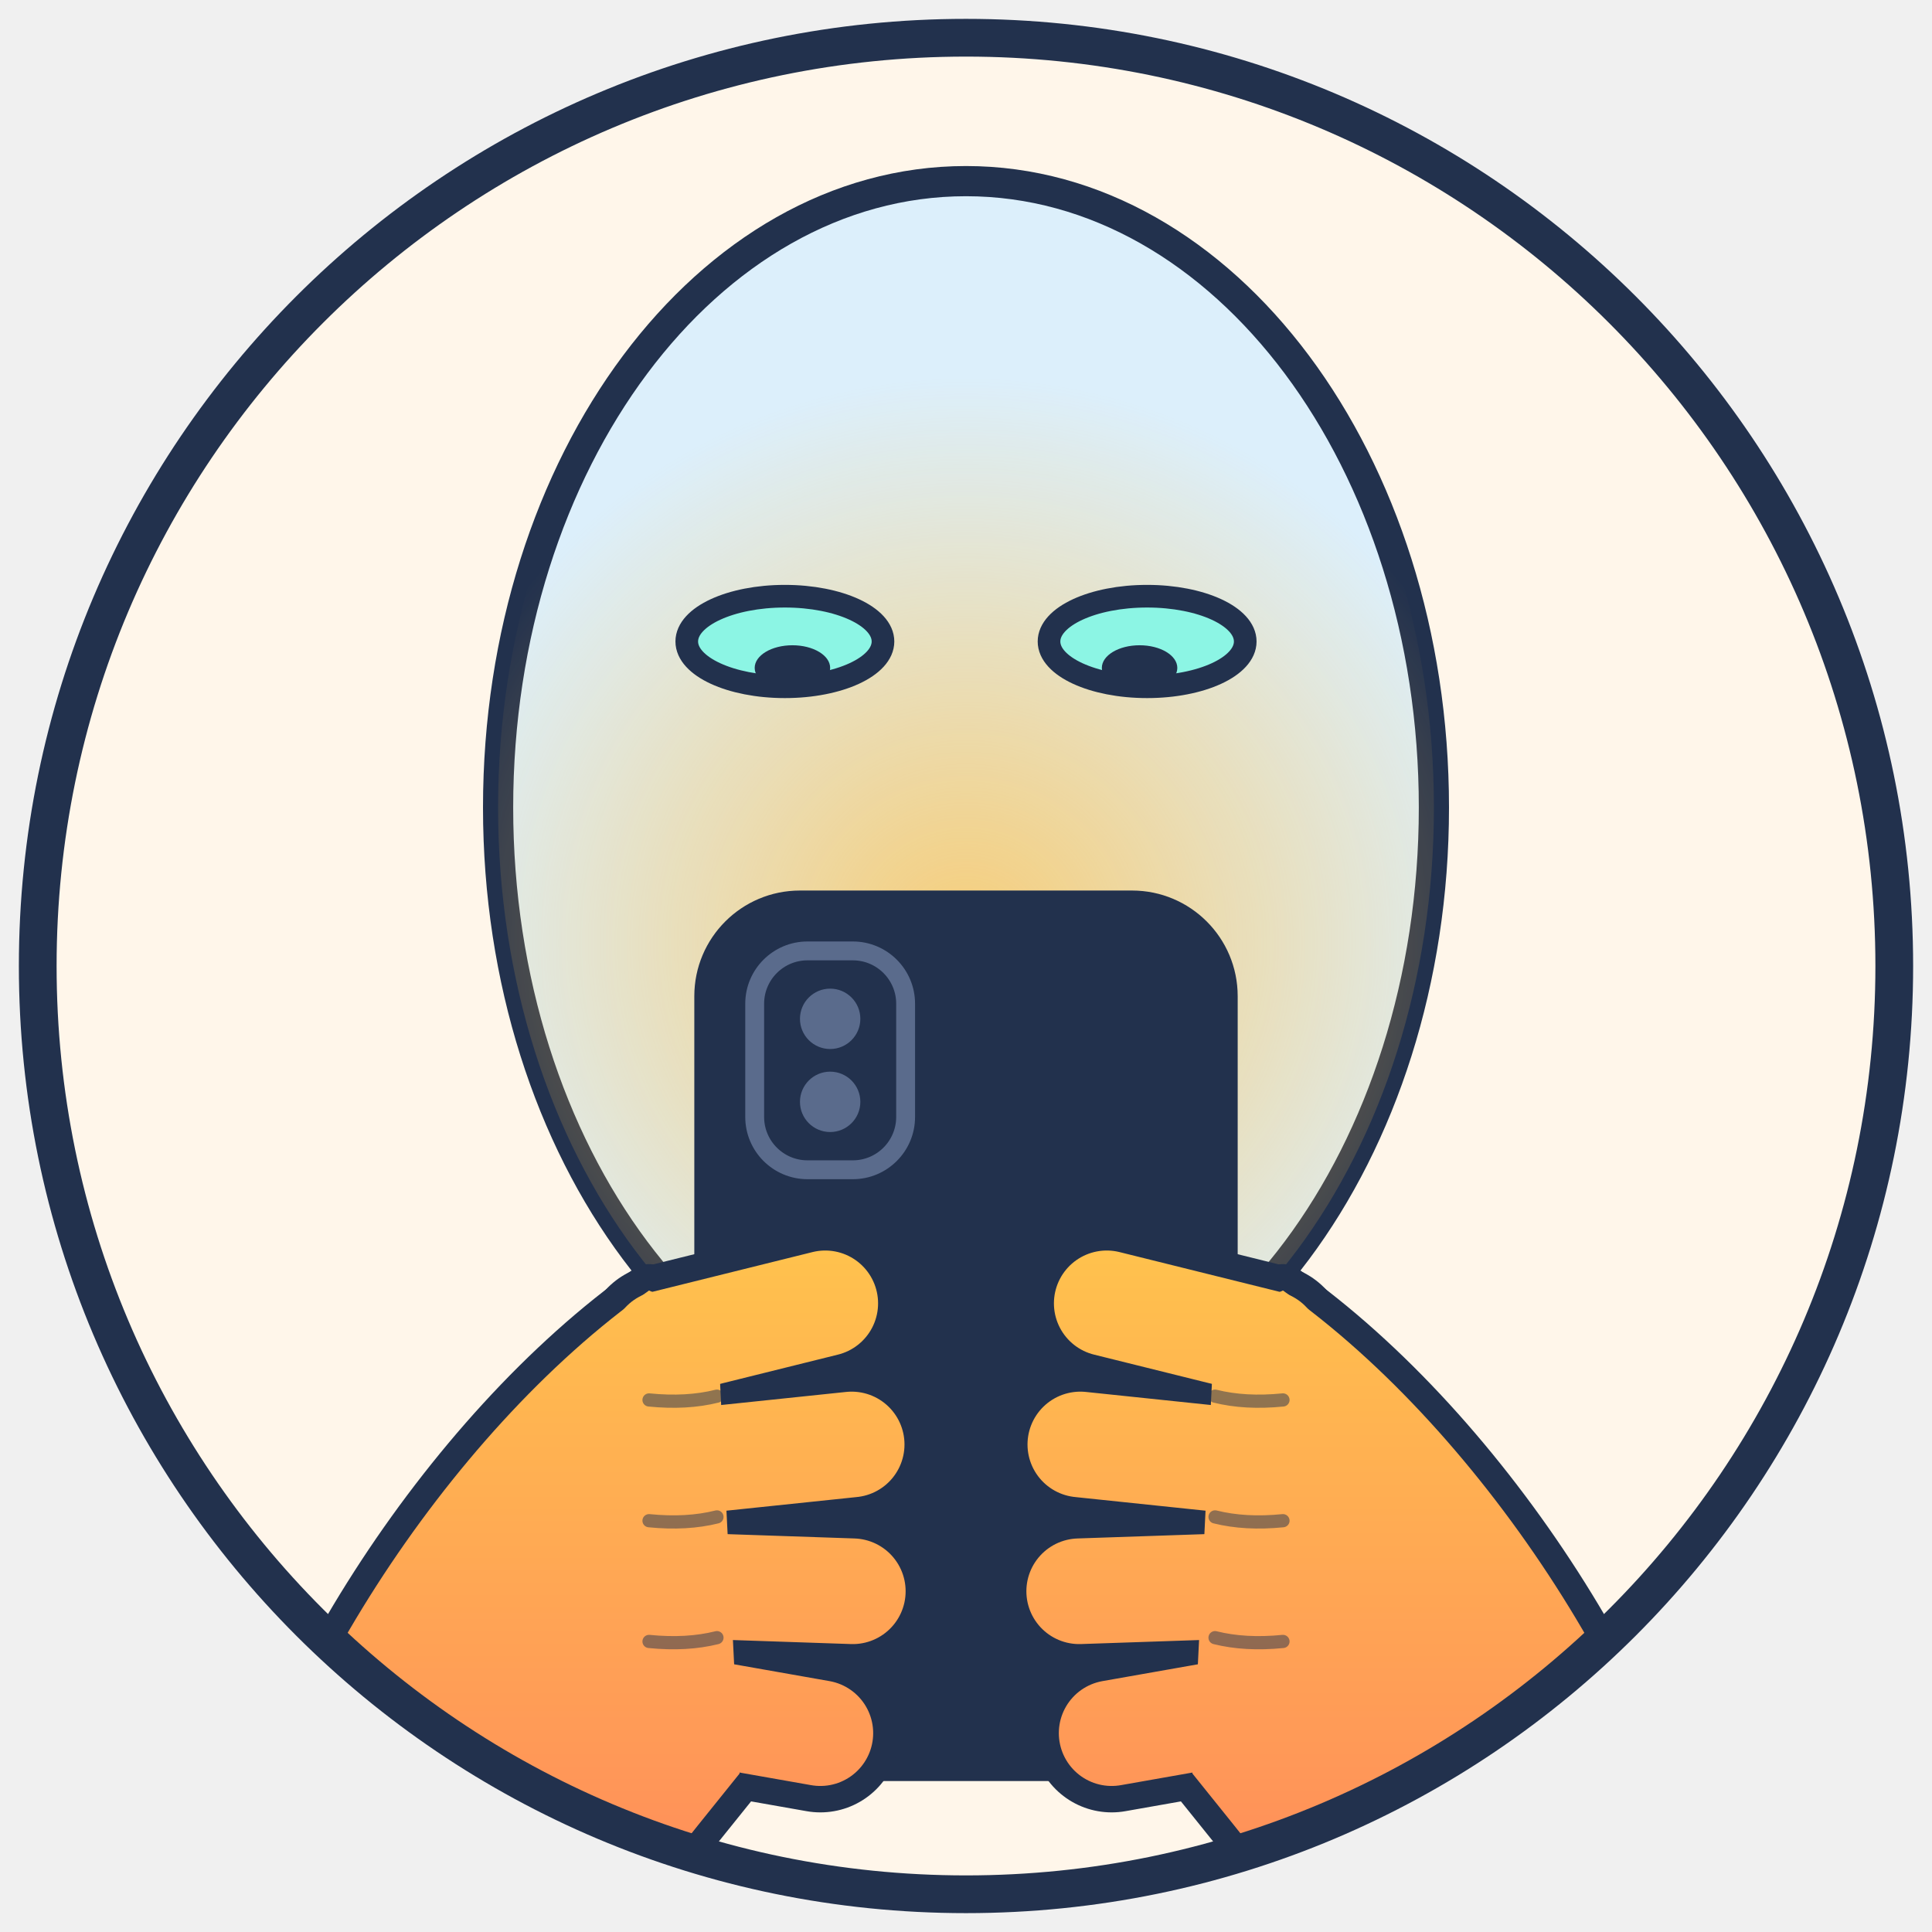
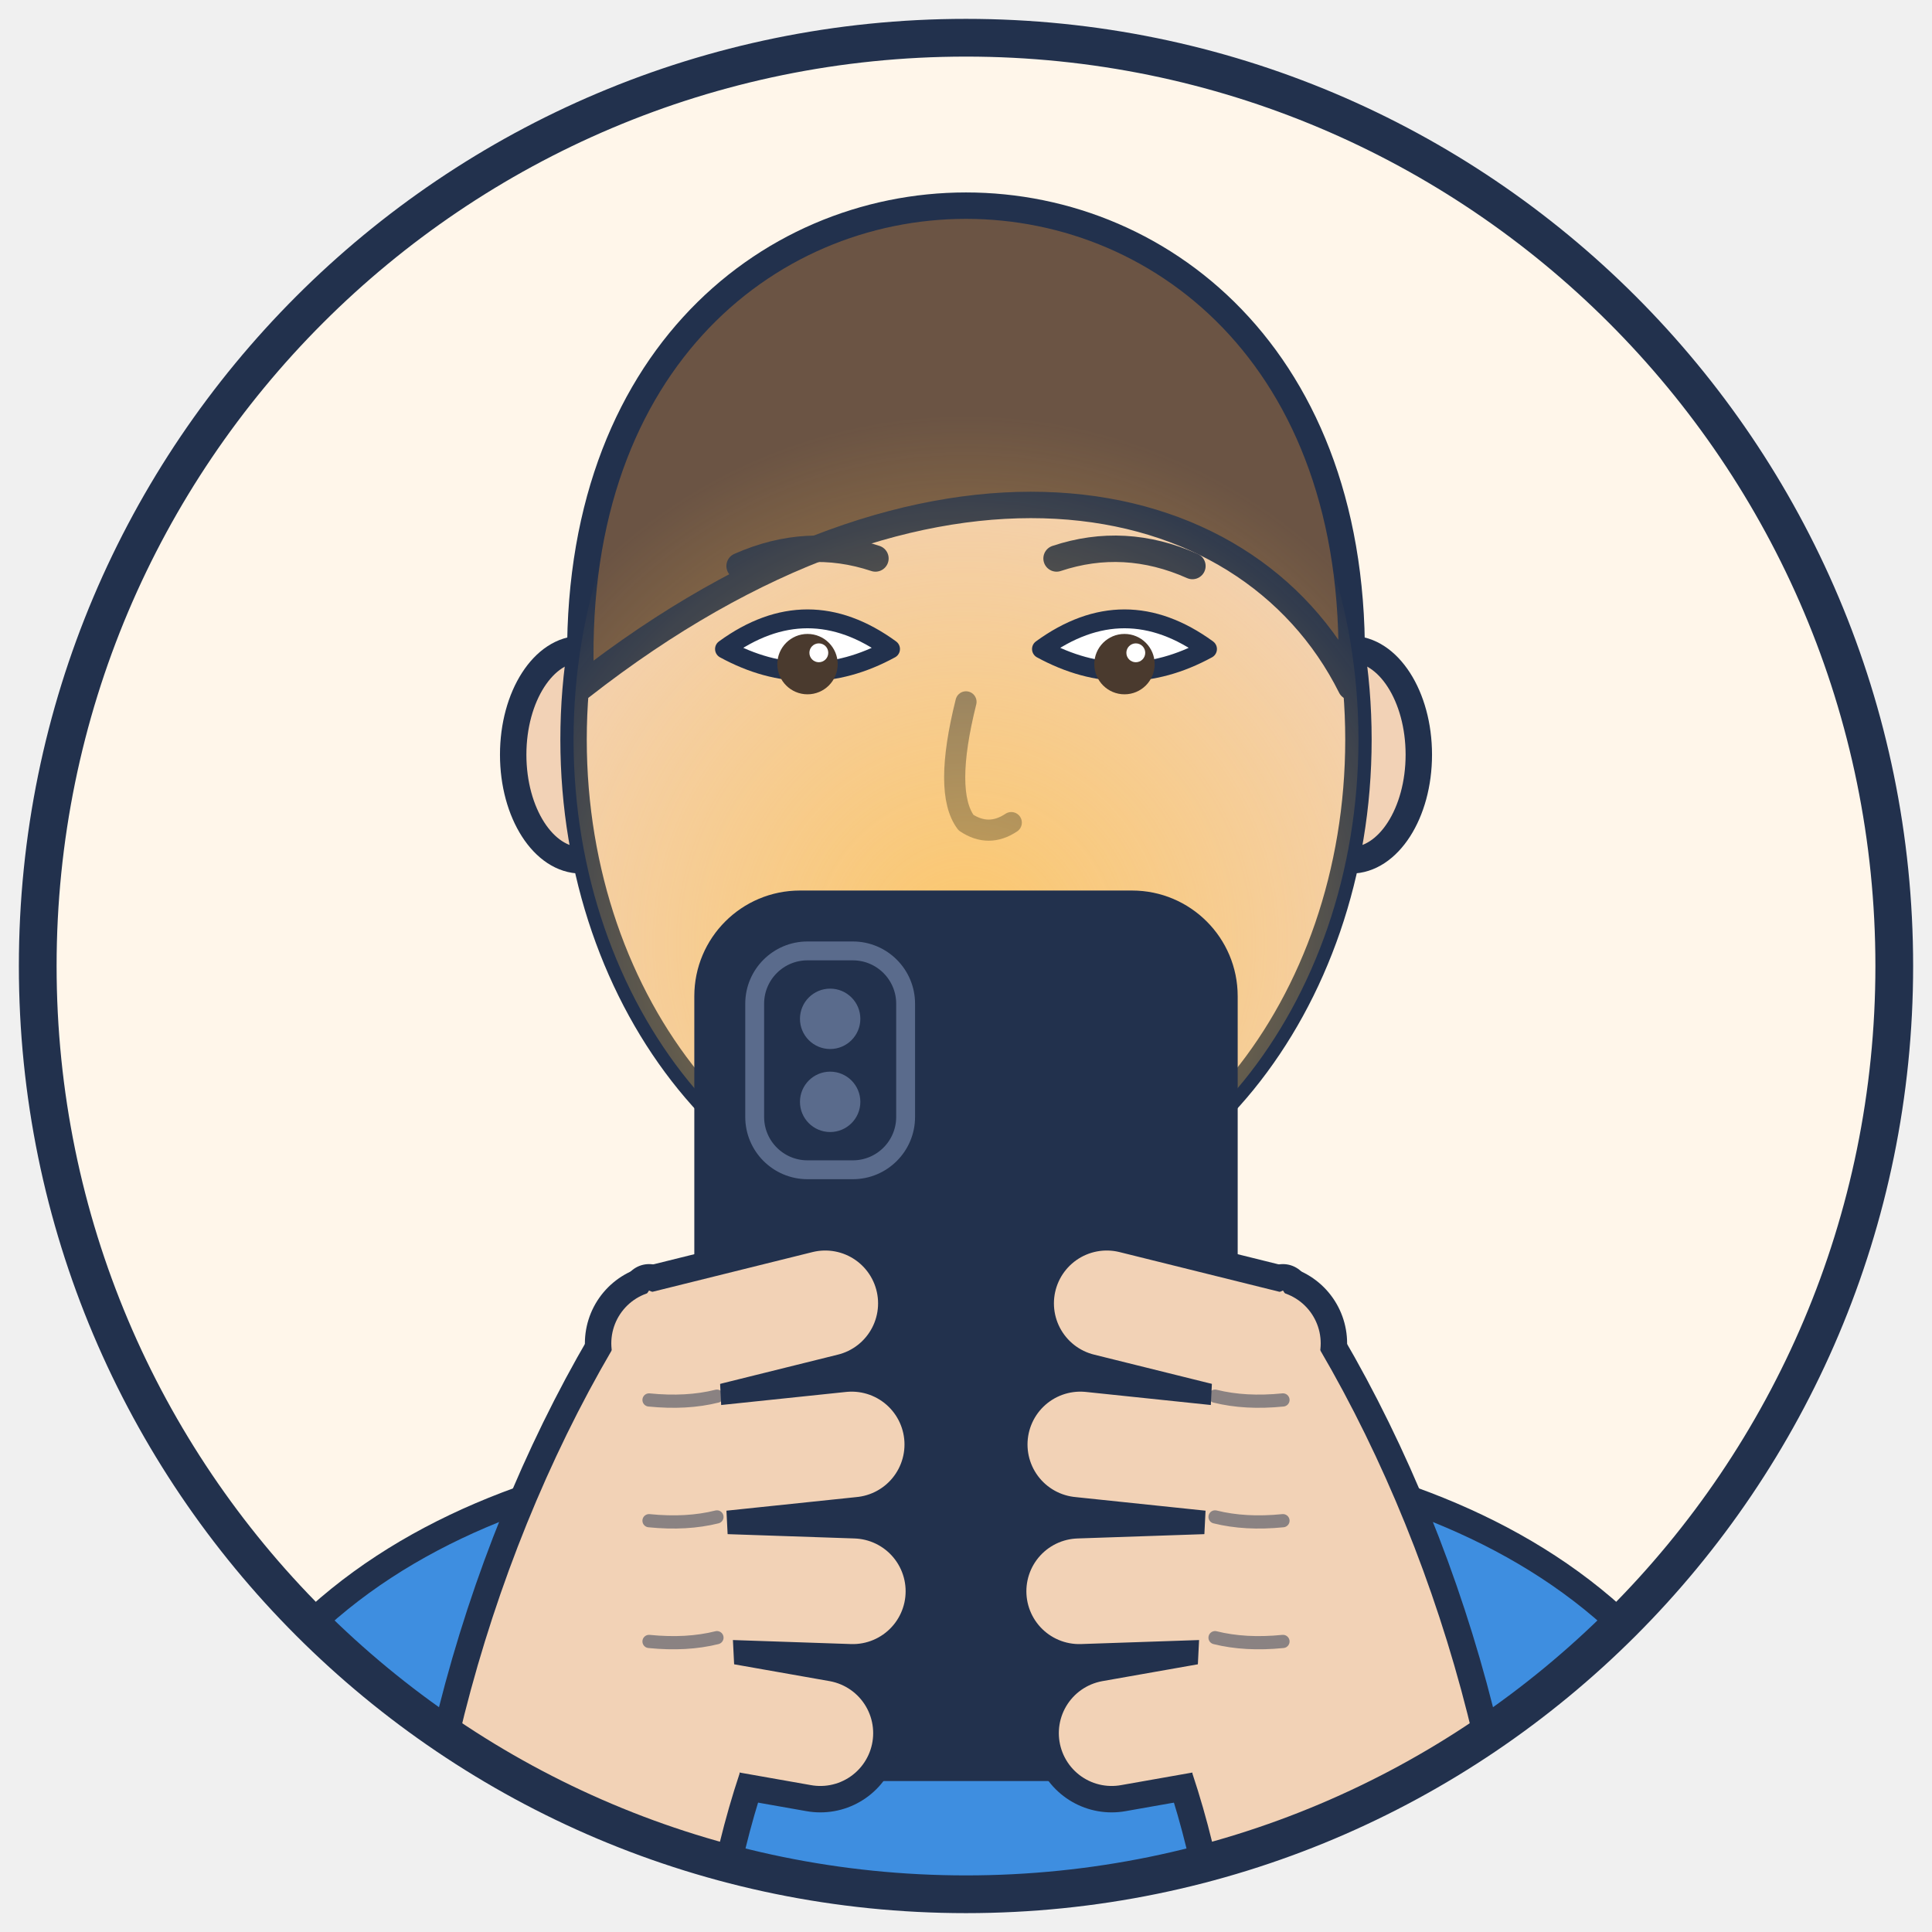
<svg xmlns="http://www.w3.org/2000/svg" width="512" height="512" viewBox="0 0 512 512">
  <defs>
    <linearGradient id="main" x1="0" y1="330" x2="0" y2="512" gradientUnits="userSpaceOnUse">
      <stop offset="0" stop-color="#FFC24D" />
      <stop offset="1" stop-color="#FF8A5B" />
    </linearGradient>
    <linearGradient id="ecran" x1="0" y1="0" x2="0" y2="1">
      <stop offset="0" stop-color="#7EC8F2" />
      <stop offset="1" stop-color="#FFD9A8" />
    </linearGradient>
    <linearGradient id="soleil" x1="0" y1="0" x2="0" y2="1">
      <stop offset="0" stop-color="#FFC24D" />
      <stop offset="1" stop-color="#FF8A5B" />
    </linearGradient>
  </defs>
  <clipPath id="rond">
    <circle cx="256" cy="256" r="246" />
  </clipPath>
  <g clip-path="url(#rond)">
    <circle cx="256" cy="256" r="246" fill="#FFF6EA" />
-     <ellipse cx="256" cy="214" rx="124" ry="166" fill="#DCEFFB" stroke="#22314D" stroke-width="8" />
-     <radialGradient id="lueur" cx="256" cy="250" r="150" gradientUnits="userSpaceOnUse">
-       <stop offset="0" stop-color="#FFC24D" stop-opacity=".75" />
+     <path d="M40 540 C40 430 120 392 200 384 L312 384 C392 392 472 430 472 540 Z" fill="#3E8EE0" stroke="#22314D" stroke-width="7" stroke-linejoin="round" />
+     <rect x="222" y="300" width="68" height="96" rx="20" fill="#E2B996" stroke="#22314D" stroke-width="7" />
+     <ellipse cx="154" cy="200" rx="18" ry="28" fill="#F2D2B6" stroke="#22314D" stroke-width="7" />
+     <ellipse cx="358" cy="200" rx="18" ry="28" fill="#F2D2B6" stroke="#22314D" stroke-width="7" />
+     <ellipse cx="256" cy="196" rx="104" ry="128" fill="#F2D2B6" stroke="#22314D" stroke-width="7" />
+     <path d="M154 182 C146 12 366 12 358 182 C330 126 246 110 154 182 Z" fill="#6B5444" stroke="#22314D" stroke-width="7" stroke-linejoin="round" />
+     <path d="M196 150 Q214 142 232 148 M280 148 Q298 142 316 150" fill="none" stroke="#22314D" stroke-width="7" stroke-linecap="round" />
+     <path d="M256 186 Q250 210 256 218 Q262 222 268 218" fill="none" stroke="#22314D" stroke-width="5.6" stroke-linecap="round" stroke-linejoin="round" opacity=".7" />
+     <radialGradient id="lueur" cx="256" cy="250" r="140" gradientUnits="userSpaceOnUse">
+       <stop offset="0" stop-color="#FFC24D" stop-opacity=".7" />
      <stop offset="1" stop-color="#FFC24D" stop-opacity="0" />
    </radialGradient>
    <clipPath id="tete">
-       <ellipse cx="256" cy="214" rx="124" ry="166" />
+       <ellipse cx="256" cy="196" rx="104" ry="128" />
    </clipPath>
    <g clip-path="url(#tete)">
-       <rect x="100" y="80" width="312" height="300" fill="url(#lueur)" />
+       <rect x="100" y="60" width="312" height="300" fill="url(#lueur)" />
    </g>
-     <ellipse cx="208" cy="170" rx="26" ry="12" fill="#8CF5E4" stroke="#22314D" stroke-width="6" />
-     <ellipse cx="304" cy="170" rx="26" ry="12" fill="#8CF5E4" stroke="#22314D" stroke-width="6" />
-     <ellipse cx="210" cy="177" rx="10" ry="6" fill="#22314D" />
-     <ellipse cx="302" cy="177" rx="10" ry="6" fill="#22314D" />
+     <path d="M192 172 Q214 156 236 172 Q214 184 192 172 Z" fill="#FFFFFF" stroke="#22314D" stroke-width="5" stroke-linejoin="round" />
+     <circle cx="214" cy="176" r="8" fill="#4A3A2E" />
+     <circle cx="217" cy="173" r="2.5" fill="#FFFFFF" />
+     <path d="M276 172 Q298 156 320 172 Q298 184 276 172 Z" fill="#FFFFFF" stroke="#22314D" stroke-width="5" stroke-linejoin="round" />
+     <circle cx="298" cy="176" r="8" fill="#4A3A2E" />
+     <circle cx="301" cy="173" r="2.5" fill="#FFFFFF" />
    <rect x="184" y="236" width="144" height="236" rx="28" fill="#22314D" stroke="#22314D" stroke-width="0" />
    <rect x="200" y="252" width="40" height="58" rx="14" fill="none" stroke="#5A6B8C" stroke-width="5" />
    <circle cx="220" cy="270" r="8" fill="#5A6B8C" />
    <circle cx="220" cy="292" r="8" fill="#5A6B8C" />
    <g>
      <line x1="176" y1="356" x2="218.7" y2="345.4" stroke="#22314D" stroke-width="42" stroke-linecap="round" />
      <line x1="176" y1="388" x2="225.7" y2="382.8" stroke="#22314D" stroke-width="42" stroke-linecap="round" />
      <line x1="176" y1="420" x2="226.0" y2="421.7" stroke="#22314D" stroke-width="42" stroke-linecap="round" />
      <line x1="176" y1="452" x2="217.4" y2="459.3" stroke="#22314D" stroke-width="42" stroke-linecap="round" />
-       <path d="M62 512 C70 456 118 380 172 342 L190 350 L196 470 C180 490 168 504 166 512 Z" fill="#22314D" stroke="#22314D" stroke-width="14" stroke-linejoin="round" />
-       <line x1="176" y1="356" x2="218.7" y2="345.4" stroke="url(#main)" stroke-width="28" stroke-linecap="round" />
-       <line x1="176" y1="388" x2="225.7" y2="382.8" stroke="url(#main)" stroke-width="28" stroke-linecap="round" />
-       <line x1="176" y1="420" x2="226.0" y2="421.7" stroke="url(#main)" stroke-width="28" stroke-linecap="round" />
-       <line x1="176" y1="452" x2="217.4" y2="459.3" stroke="url(#main)" stroke-width="28" stroke-linecap="round" />
-       <path d="M62 512 C70 456 118 380 172 342 L190 350 L196 470 C180 490 168 504 166 512 Z" fill="url(#main)" />
+       <path d="M112 540 C112 470 136 396 172 342 L190 350 L196 470 C188 494 184 520 184 540 Z" fill="#22314D" stroke="#22314D" stroke-width="14" stroke-linejoin="round" />
+       <line x1="176" y1="356" x2="218.7" y2="345.4" stroke="#F2D2B6" stroke-width="28" stroke-linecap="round" />
+       <line x1="176" y1="388" x2="225.7" y2="382.8" stroke="#F2D2B6" stroke-width="28" stroke-linecap="round" />
+       <line x1="176" y1="420" x2="226.0" y2="421.7" stroke="#F2D2B6" stroke-width="28" stroke-linecap="round" />
+       <line x1="176" y1="452" x2="217.4" y2="459.3" stroke="#F2D2B6" stroke-width="28" stroke-linecap="round" />
+       <path d="M112 540 C112 470 136 396 172 342 L190 350 L196 470 C188 494 184 520 184 540 Z" fill="#F2D2B6" />
      <path d="M172 371 Q182 372 190 370" fill="none" stroke="#22314D" stroke-width="3.5" stroke-linecap="round" opacity=".5" />
      <path d="M172 403 Q182 404 190 402" fill="none" stroke="#22314D" stroke-width="3.5" stroke-linecap="round" opacity=".5" />
      <path d="M172 435 Q182 436 190 434" fill="none" stroke="#22314D" stroke-width="3.5" stroke-linecap="round" opacity=".5" />
    </g>
    <g transform="translate(512 0) scale(-1 1)">
      <line x1="176" y1="356" x2="218.7" y2="345.4" stroke="#22314D" stroke-width="42" stroke-linecap="round" />
      <line x1="176" y1="388" x2="225.7" y2="382.8" stroke="#22314D" stroke-width="42" stroke-linecap="round" />
      <line x1="176" y1="420" x2="226.0" y2="421.7" stroke="#22314D" stroke-width="42" stroke-linecap="round" />
      <line x1="176" y1="452" x2="217.4" y2="459.3" stroke="#22314D" stroke-width="42" stroke-linecap="round" />
-       <path d="M62 512 C70 456 118 380 172 342 L190 350 L196 470 C180 490 168 504 166 512 Z" fill="#22314D" stroke="#22314D" stroke-width="14" stroke-linejoin="round" />
-       <line x1="176" y1="356" x2="218.7" y2="345.4" stroke="url(#main)" stroke-width="28" stroke-linecap="round" />
-       <line x1="176" y1="388" x2="225.7" y2="382.8" stroke="url(#main)" stroke-width="28" stroke-linecap="round" />
-       <line x1="176" y1="420" x2="226.0" y2="421.7" stroke="url(#main)" stroke-width="28" stroke-linecap="round" />
-       <line x1="176" y1="452" x2="217.4" y2="459.3" stroke="url(#main)" stroke-width="28" stroke-linecap="round" />
-       <path d="M62 512 C70 456 118 380 172 342 L190 350 L196 470 C180 490 168 504 166 512 Z" fill="url(#main)" />
+       <path d="M112 540 C112 470 136 396 172 342 L190 350 L196 470 C188 494 184 520 184 540 Z" fill="#22314D" stroke="#22314D" stroke-width="14" stroke-linejoin="round" />
+       <line x1="176" y1="356" x2="218.7" y2="345.4" stroke="#F2D2B6" stroke-width="28" stroke-linecap="round" />
+       <line x1="176" y1="388" x2="225.7" y2="382.8" stroke="#F2D2B6" stroke-width="28" stroke-linecap="round" />
+       <line x1="176" y1="420" x2="226.0" y2="421.7" stroke="#F2D2B6" stroke-width="28" stroke-linecap="round" />
+       <line x1="176" y1="452" x2="217.4" y2="459.3" stroke="#F2D2B6" stroke-width="28" stroke-linecap="round" />
+       <path d="M112 540 C112 470 136 396 172 342 L190 350 L196 470 C188 494 184 520 184 540 Z" fill="#F2D2B6" />
      <path d="M172 371 Q182 372 190 370" fill="none" stroke="#22314D" stroke-width="3.5" stroke-linecap="round" opacity=".5" />
      <path d="M172 403 Q182 404 190 402" fill="none" stroke="#22314D" stroke-width="3.5" stroke-linecap="round" opacity=".5" />
      <path d="M172 435 Q182 436 190 434" fill="none" stroke="#22314D" stroke-width="3.5" stroke-linecap="round" opacity=".5" />
    </g>
  </g>
  <circle cx="256" cy="256" r="246" fill="none" stroke="#22314D" stroke-width="10" />
</svg>
